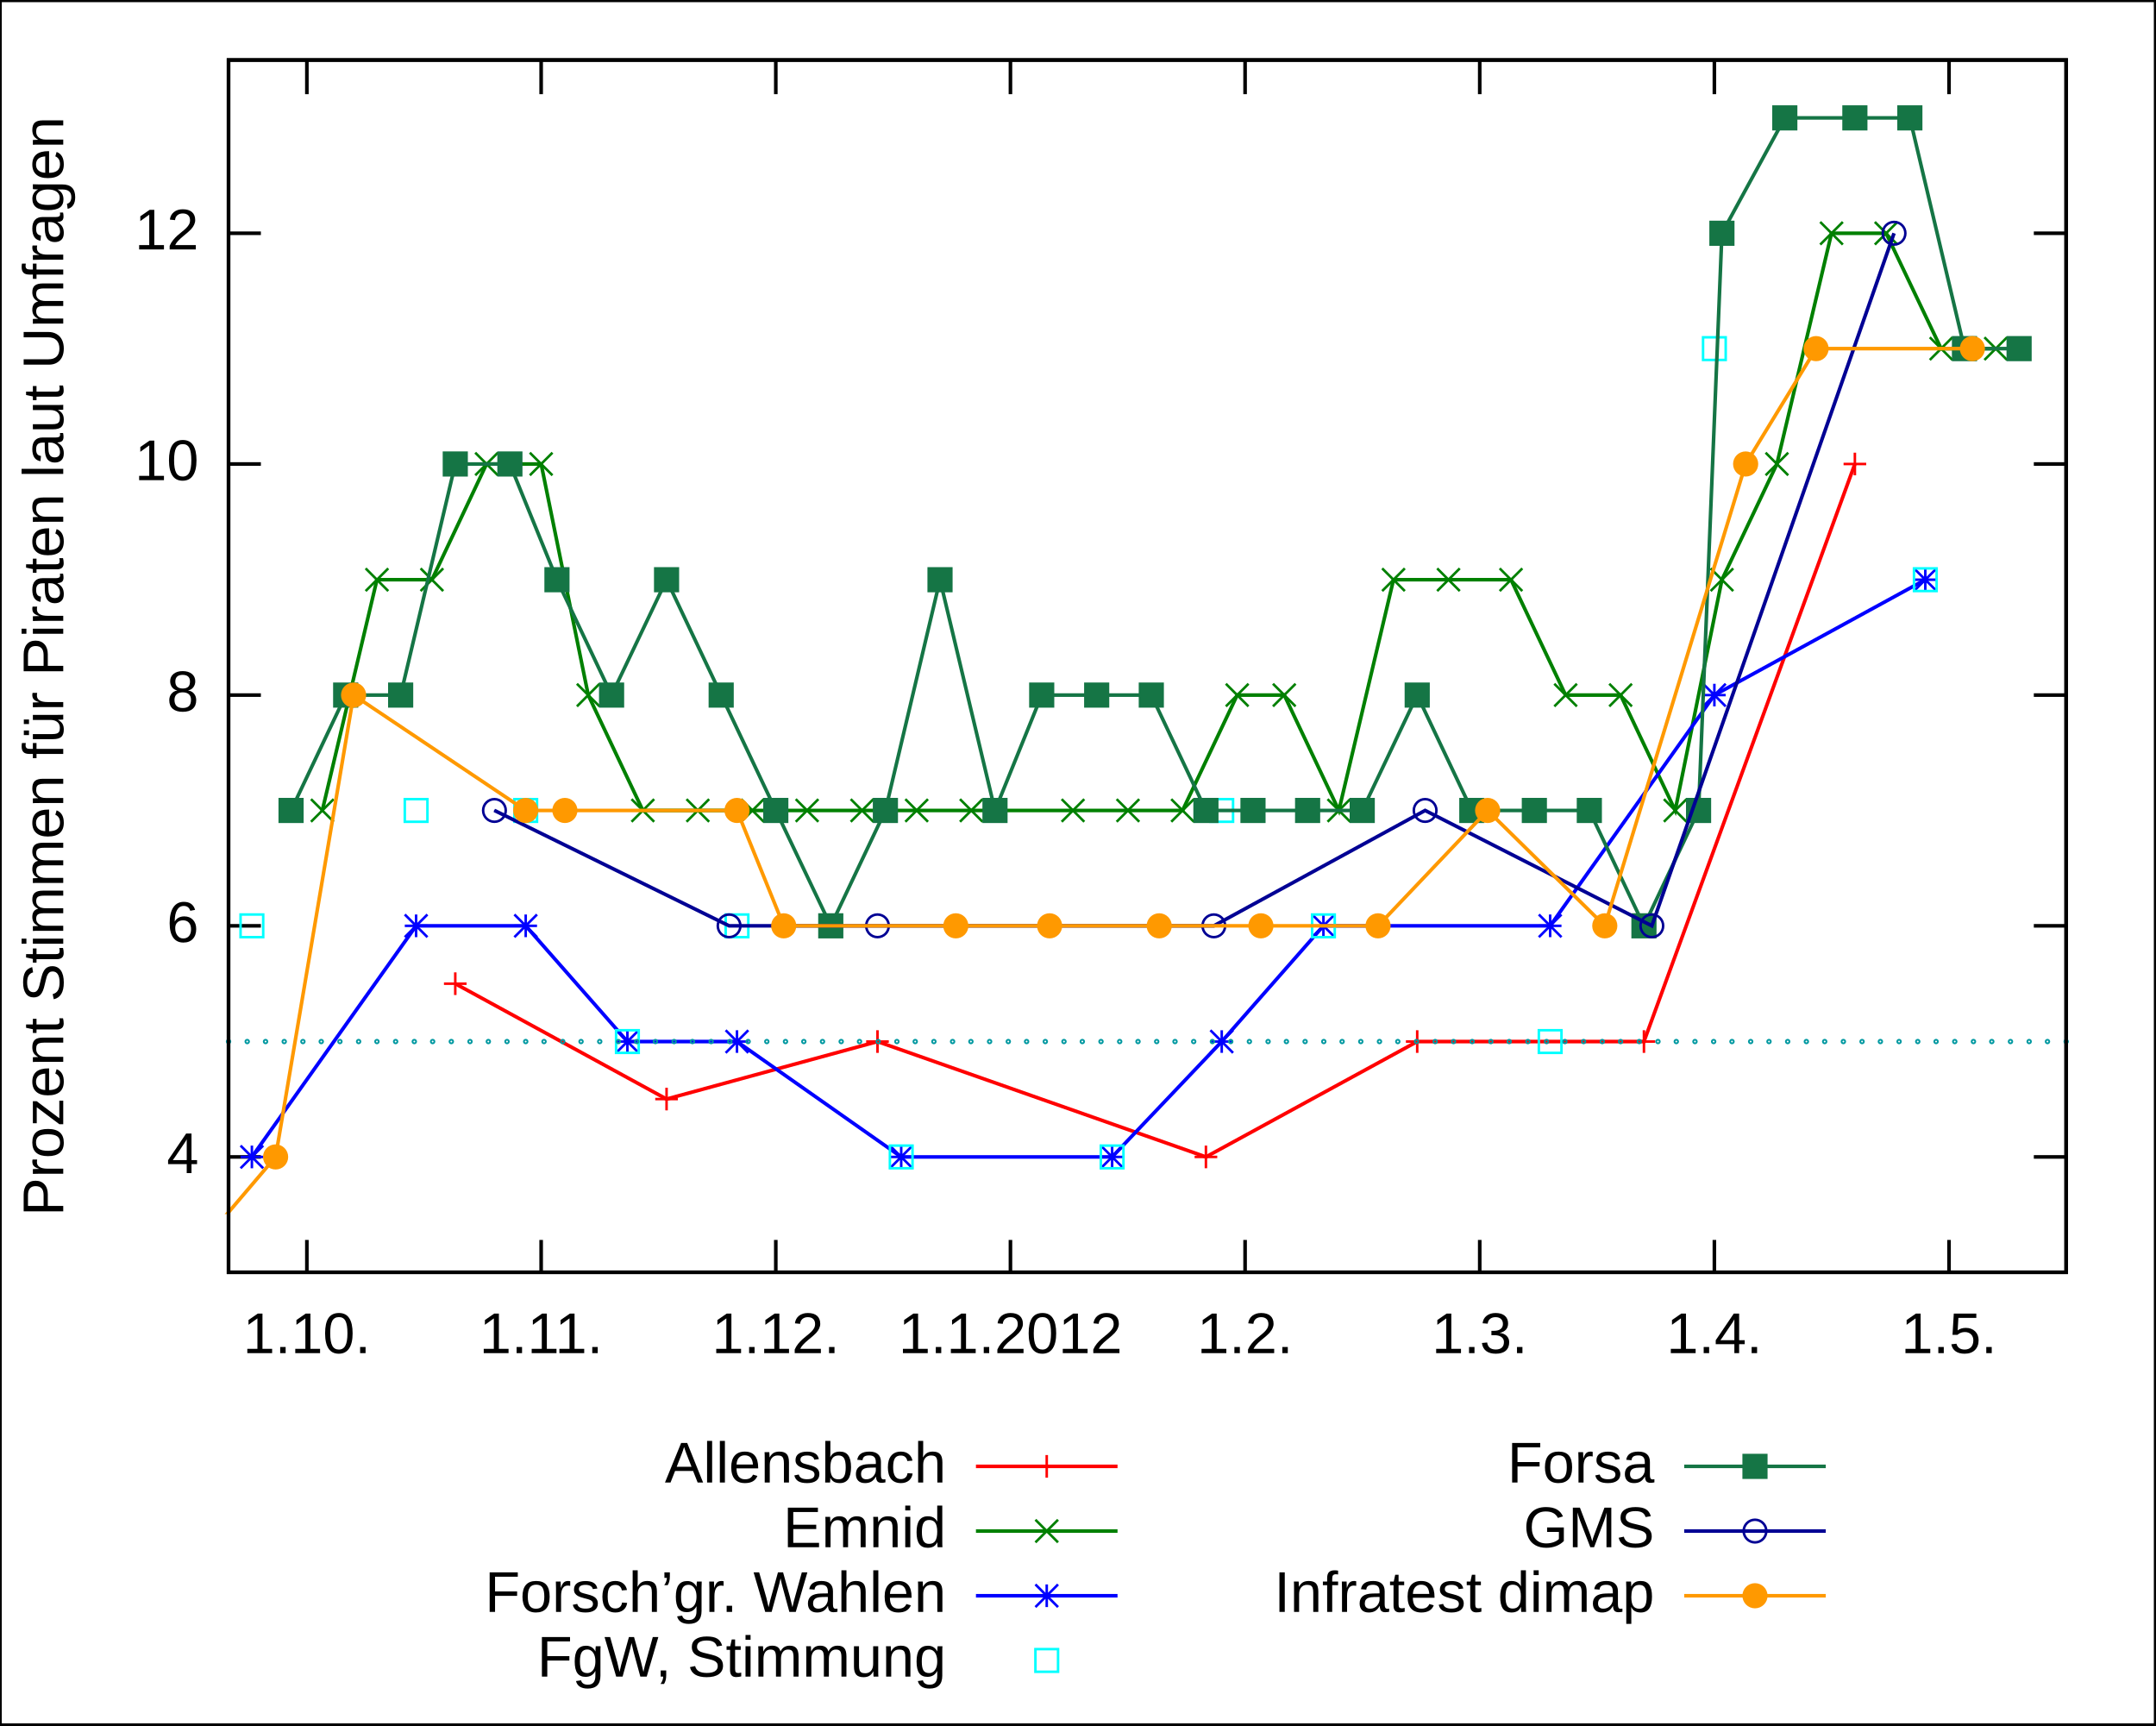
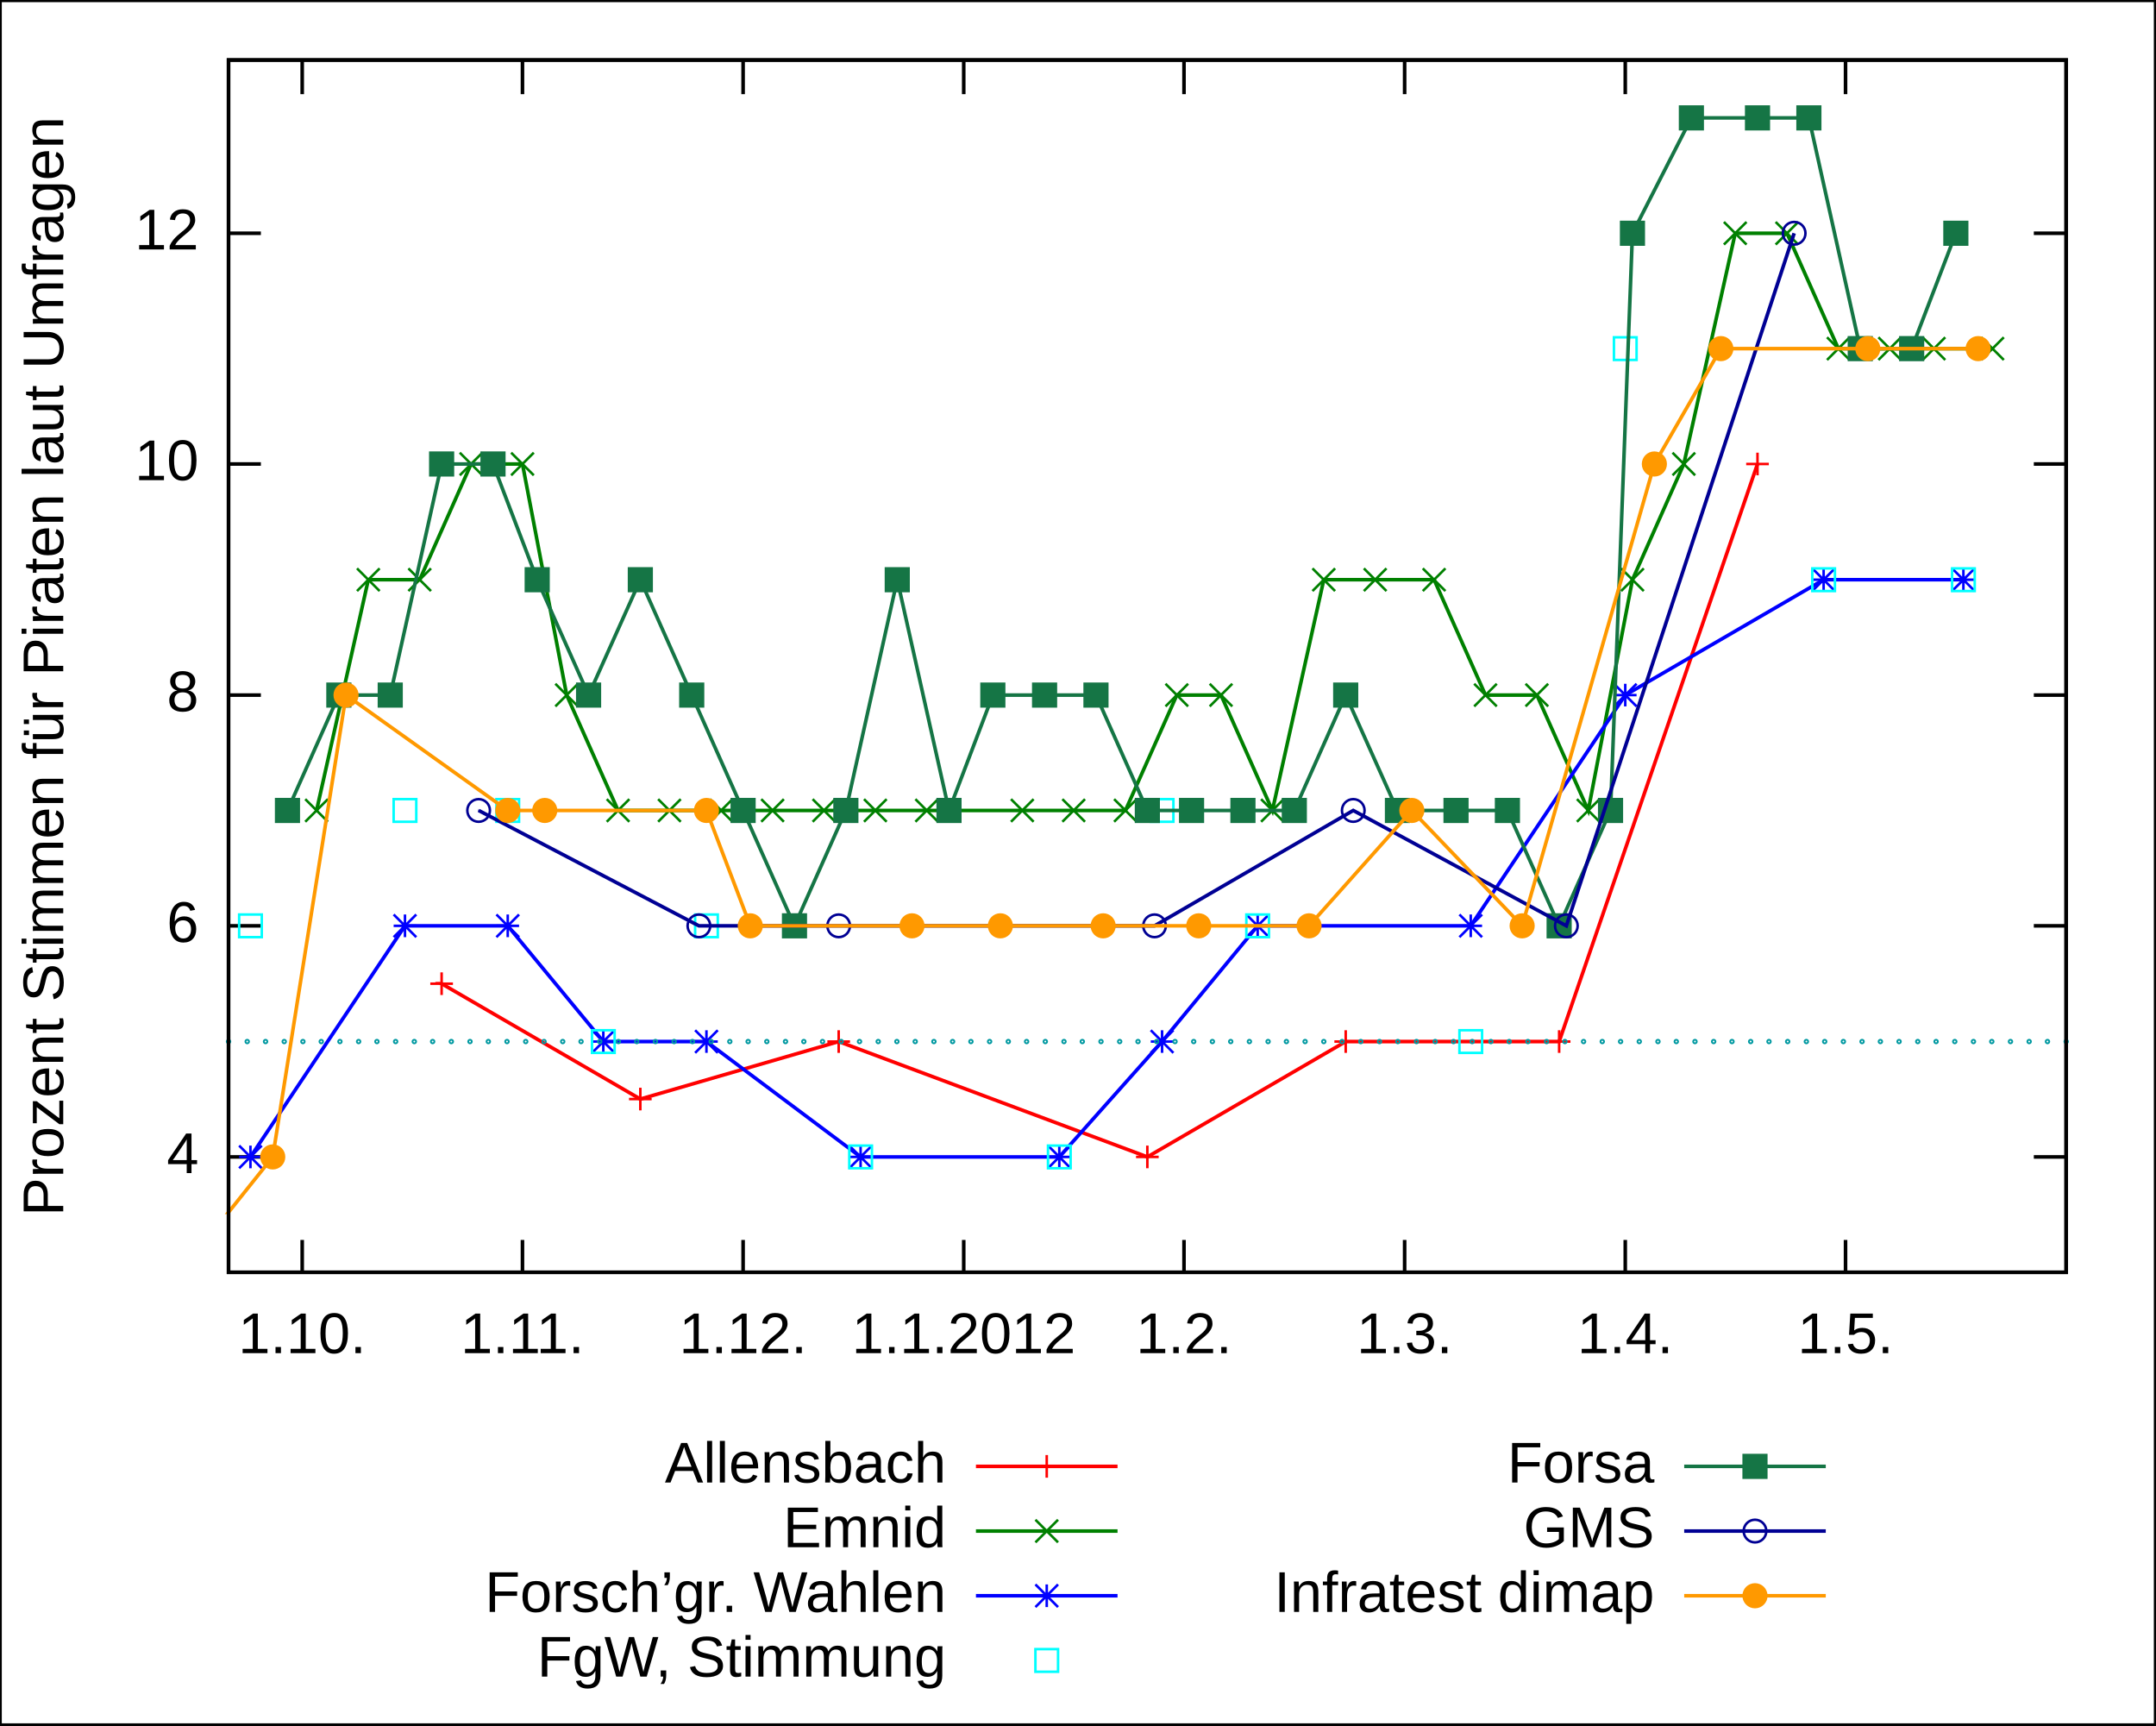
<svg xmlns="http://www.w3.org/2000/svg" xmlns:xlink="http://www.w3.org/1999/xlink" width="600" height="480" viewBox="0 0 600 480">
  <g id="gnuplot_canvas">
    <rect x="0" y="0" width="600" height="480" fill="none" />
    <defs>
      <circle id="gpDot" r="0.5" stroke-width="0.5" />
      <path id="gpPt0" stroke-width="0.222" stroke="currentColor" d="M-1,0 h2 M0,-1 v2" />
      <path id="gpPt1" stroke-width="0.222" stroke="currentColor" d="M-1,-1 L1,1 M1,-1 L-1,1" />
      <path id="gpPt2" stroke-width="0.222" stroke="currentColor" d="M-1,0 L1,0 M0,-1 L0,1 M-1,-1 L1,1 M-1,1 L1,-1" />
      <rect id="gpPt3" stroke-width="0.222" stroke="currentColor" x="-1" y="-1" width="2" height="2" />
      <rect id="gpPt4" stroke-width="0.222" stroke="currentColor" fill="currentColor" x="-1" y="-1" width="2" height="2" />
      <circle id="gpPt5" stroke-width="0.222" stroke="currentColor" cx="0" cy="0" r="1" />
      <use xlink:href="#gpPt5" id="gpPt6" fill="currentColor" stroke="none" />
      <path id="gpPt7" stroke-width="0.222" stroke="currentColor" d="M0,-1.33 L-1.33,0.67 L1.33,0.67 z" />
      <use xlink:href="#gpPt7" id="gpPt8" fill="currentColor" stroke="none" />
      <use xlink:href="#gpPt7" id="gpPt9" stroke="currentColor" transform="rotate(180)" />
      <use xlink:href="#gpPt9" id="gpPt10" fill="currentColor" stroke="none" />
      <use xlink:href="#gpPt3" id="gpPt11" stroke="currentColor" transform="rotate(45)" />
      <use xlink:href="#gpPt11" id="gpPt12" fill="currentColor" stroke="none" />
    </defs>
    <g style="fill:none; color:white; stroke:currentColor; stroke-width:1.00; stroke-linecap:butt; stroke-linejoin:miter">
</g>
    <g style="fill:none; color:black; stroke:currentColor; stroke-width:1.00; stroke-linecap:butt; stroke-linejoin:miter">
      <g style="stroke:none; shape-rendering:crispEdges">
        <polygon fill="rgb(255, 255, 255)" points="0.0,480.0 599.9,480.0 599.9,0.1 0.0,0.1 " />
      </g>
      <path stroke="black" d="M0.0,480.0 L0.0,0.1 L599.9,0.1 L599.9,480.0 L0.0,480.0 M63.6,321.9 L72.6,321.9 M575.0,321.9    L566.0,321.9  h0.01" />
      <g transform="translate(55.3,326.4)" style="stroke:none; fill:black; font-family:Arial; font-size:12.00pt; text-anchor:end">
        <text> 4</text>
      </g>
      <path d="M63.6,257.6 L72.6,257.6 M575.0,257.6 L566.0,257.6  h0.01" />
      <g transform="translate(55.3,262.1)" style="stroke:none; fill:black; font-family:Arial; font-size:12.00pt; text-anchor:end">
        <text> 6</text>
      </g>
      <path d="M63.6,193.4 L72.6,193.4 M575.0,193.4 L566.0,193.4  h0.01" />
      <g transform="translate(55.3,197.9)" style="stroke:none; fill:black; font-family:Arial; font-size:12.00pt; text-anchor:end">
        <text> 8</text>
      </g>
      <path d="M63.6,129.1 L72.6,129.1 M575.0,129.1 L566.0,129.1  h0.01" />
      <g transform="translate(55.3,133.6)" style="stroke:none; fill:black; font-family:Arial; font-size:12.00pt; text-anchor:end">
        <text> 10</text>
      </g>
      <path d="M63.6,64.9 L72.6,64.9 M575.0,64.9 L566.0,64.9  h0.01" />
      <g transform="translate(55.3,69.4)" style="stroke:none; fill:black; font-family:Arial; font-size:12.00pt; text-anchor:end">
        <text> 12</text>
      </g>
-       <path d="M85.4,354.0 L85.4,345.0 M85.4,16.7 L85.4,25.7  h0.01" />
-       <g transform="translate(85.4,376.5)" style="stroke:none; fill:black; font-family:Arial; font-size:12.00pt; text-anchor:middle">
+       <path d="M84.1,354.0 L84.1,345.0 M84.1,16.7 L84.1,25.7  h0.01" />
+       <g transform="translate(84.1,376.5)" style="stroke:none; fill:black; font-family:Arial; font-size:12.00pt; text-anchor:middle">
        <text>1.10.</text>
      </g>
-       <path d="M150.6,354.0 L150.6,345.0 M150.6,16.7 L150.6,25.7  h0.01" />
-       <g transform="translate(150.6,376.5)" style="stroke:none; fill:black; font-family:Arial; font-size:12.00pt; text-anchor:middle">
+       <path d="M145.4,354.0 L145.4,345.0 M145.4,16.7 L145.4,25.7  h0.01" />
+       <g transform="translate(145.4,376.5)" style="stroke:none; fill:black; font-family:Arial; font-size:12.00pt; text-anchor:middle">
        <text>1.11.</text>
      </g>
-       <path d="M215.9,354.0 L215.9,345.0 M215.9,16.7 L215.9,25.7  h0.01" />
-       <g transform="translate(215.9,376.5)" style="stroke:none; fill:black; font-family:Arial; font-size:12.00pt; text-anchor:middle">
+       <path d="M206.8,354.0 L206.8,345.0 M206.8,16.7 L206.8,25.7  h0.01" />
+       <g transform="translate(206.8,376.5)" style="stroke:none; fill:black; font-family:Arial; font-size:12.00pt; text-anchor:middle">
        <text>1.12.</text>
      </g>
-       <path d="M281.2,354.0 L281.2,345.0 M281.2,16.7 L281.2,25.7  h0.01" />
-       <g transform="translate(281.2,376.5)" style="stroke:none; fill:black; font-family:Arial; font-size:12.00pt; text-anchor:middle">
+       <path d="M268.2,354.0 L268.2,345.0 M268.2,16.7 L268.2,25.7  h0.01" />
+       <g transform="translate(268.2,376.5)" style="stroke:none; fill:black; font-family:Arial; font-size:12.00pt; text-anchor:middle">
        <text>1.1.2012</text>
      </g>
-       <path d="M346.5,354.0 L346.5,345.0 M346.5,16.7 L346.5,25.7  h0.01" />
-       <g transform="translate(346.5,376.5)" style="stroke:none; fill:black; font-family:Arial; font-size:12.00pt; text-anchor:middle">
+       <path d="M329.5,354.0 L329.5,345.0 M329.5,16.7 L329.5,25.7  h0.01" />
+       <g transform="translate(329.5,376.5)" style="stroke:none; fill:black; font-family:Arial; font-size:12.00pt; text-anchor:middle">
        <text>1.2.</text>
      </g>
-       <path d="M411.8,354.0 L411.8,345.0 M411.8,16.7 L411.8,25.7  h0.01" />
-       <g transform="translate(411.8,376.5)" style="stroke:none; fill:black; font-family:Arial; font-size:12.00pt; text-anchor:middle">
+       <path d="M390.9,354.0 L390.9,345.0 M390.9,16.7 L390.9,25.7  h0.01" />
+       <g transform="translate(390.9,376.5)" style="stroke:none; fill:black; font-family:Arial; font-size:12.00pt; text-anchor:middle">
        <text>1.3.</text>
      </g>
-       <path d="M477.1,354.0 L477.1,345.0 M477.1,16.7 L477.1,25.7  h0.01" />
-       <g transform="translate(477.1,376.5)" style="stroke:none; fill:black; font-family:Arial; font-size:12.00pt; text-anchor:middle">
+       <path d="M452.3,354.0 L452.3,345.0 M452.3,16.7 L452.3,25.7  h0.01" />
+       <g transform="translate(452.3,376.5)" style="stroke:none; fill:black; font-family:Arial; font-size:12.00pt; text-anchor:middle">
        <text>1.4.</text>
      </g>
-       <path d="M542.4,354.0 L542.4,345.0 M542.4,16.7 L542.4,25.7  h0.01" />
-       <g transform="translate(542.4,376.5)" style="stroke:none; fill:black; font-family:Arial; font-size:12.00pt; text-anchor:middle">
+       <path d="M513.6,354.0 L513.6,345.0 M513.6,16.7 L513.6,25.7  h0.01" />
+       <g transform="translate(513.6,376.5)" style="stroke:none; fill:black; font-family:Arial; font-size:12.00pt; text-anchor:middle">
        <text>1.5.</text>
      </g>
      <path d="M63.6,16.7 L63.6,354.0 L575.0,354.0 L575.0,16.7 L63.6,16.7 Z  h0.01" />
      <g transform="translate(17.6,185.4) rotate(270)" style="stroke:none; fill:black; font-family:Arial; font-size:12.00pt; text-anchor:middle">
        <text>Prozent Stimmen für Piraten laut Umfragen</text>
      </g>
    </g>
    <g id="gnuplot_plot_1">
      <g style="fill:none; color:red; stroke:currentColor; stroke-width:1.00; stroke-linecap:butt; stroke-linejoin:miter">
        <g transform="translate(263.3,412.5)" style="stroke:none; fill:black; font-family:Arial; font-size:12.00pt; text-anchor:end">
          <text>Allensbach</text>
        </g>
-         <path d="M271.6,408.0 L311.0,408.0 M516.2,129.1 L457.5,289.8 L394.4,289.8 L335.6,321.9 L244.2,289.8 L185.5,305.8    L126.7,273.7  h0.01" />
-         <use xlink:href="#gpPt0" transform="translate(516.2,129.1) scale(3.15)" />
-         <use xlink:href="#gpPt0" transform="translate(457.5,289.8) scale(3.15)" />
-         <use xlink:href="#gpPt0" transform="translate(394.4,289.8) scale(3.15)" />
-         <use xlink:href="#gpPt0" transform="translate(335.6,321.9) scale(3.15)" />
-         <use xlink:href="#gpPt0" transform="translate(244.2,289.8) scale(3.15)" />
-         <use xlink:href="#gpPt0" transform="translate(185.5,305.8) scale(3.15)" />
-         <use xlink:href="#gpPt0" transform="translate(126.7,273.7) scale(3.15)" />
+         <path d="M271.6,408.0 L311.0,408.0 M489.1,129.1 L433.9,289.8 L374.5,289.8 L319.3,321.9 L233.4,289.8 L178.2,305.8    L122.9,273.7  h0.01" />
+         <use xlink:href="#gpPt0" transform="translate(489.1,129.1) scale(3.15)" />
+         <use xlink:href="#gpPt0" transform="translate(433.9,289.8) scale(3.15)" />
+         <use xlink:href="#gpPt0" transform="translate(374.5,289.8) scale(3.15)" />
+         <use xlink:href="#gpPt0" transform="translate(319.3,321.9) scale(3.15)" />
+         <use xlink:href="#gpPt0" transform="translate(233.4,289.8) scale(3.15)" />
+         <use xlink:href="#gpPt0" transform="translate(178.2,305.8) scale(3.15)" />
+         <use xlink:href="#gpPt0" transform="translate(122.9,273.7) scale(3.15)" />
        <use xlink:href="#gpPt0" transform="translate(291.3,408.0) scale(3.15)" />
      </g>
    </g>
    <g id="gnuplot_plot_2">
      <g style="fill:none; color:green; stroke:currentColor; stroke-width:1.00; stroke-linecap:butt; stroke-linejoin:miter">
        <g transform="translate(263.3,430.5)" style="stroke:none; fill:black; font-family:Arial; font-size:12.00pt; text-anchor:end">
          <text>Emnid</text>
        </g>
-         <path d="M271.6,426.0 L311.0,426.0 M555.4,97.0 L540.2,97.0 L524.9,64.9 L509.7,64.9 L494.5,129.1 L479.2,161.3    L466.2,225.5 L451.0,193.4 L435.7,193.4 L420.5,161.3 L403.1,161.3 L387.8,161.3 L372.6,225.5 L357.4,193.4    L344.3,193.4 L329.1,225.5 L313.9,225.5 L298.6,225.5 L270.3,225.5 L255.1,225.5 L239.9,225.5 L224.6,225.5    L209.4,225.5 L194.2,225.5 L178.9,225.5 L163.7,193.4 L150.6,129.1 L135.4,129.1 L120.2,161.3 L104.9,161.3    L89.7,225.5  h0.01" />
-         <use xlink:href="#gpPt1" transform="translate(555.4,97.0) scale(3.15)" />
-         <use xlink:href="#gpPt1" transform="translate(540.2,97.0) scale(3.15)" />
-         <use xlink:href="#gpPt1" transform="translate(524.9,64.9) scale(3.15)" />
-         <use xlink:href="#gpPt1" transform="translate(509.7,64.9) scale(3.15)" />
-         <use xlink:href="#gpPt1" transform="translate(494.5,129.1) scale(3.15)" />
-         <use xlink:href="#gpPt1" transform="translate(479.2,161.3) scale(3.15)" />
-         <use xlink:href="#gpPt1" transform="translate(466.2,225.5) scale(3.15)" />
-         <use xlink:href="#gpPt1" transform="translate(451.0,193.4) scale(3.15)" />
-         <use xlink:href="#gpPt1" transform="translate(435.7,193.4) scale(3.15)" />
-         <use xlink:href="#gpPt1" transform="translate(420.5,161.3) scale(3.15)" />
-         <use xlink:href="#gpPt1" transform="translate(403.1,161.3) scale(3.15)" />
-         <use xlink:href="#gpPt1" transform="translate(387.8,161.3) scale(3.15)" />
-         <use xlink:href="#gpPt1" transform="translate(372.6,225.5) scale(3.15)" />
-         <use xlink:href="#gpPt1" transform="translate(357.4,193.4) scale(3.15)" />
-         <use xlink:href="#gpPt1" transform="translate(344.3,193.4) scale(3.15)" />
-         <use xlink:href="#gpPt1" transform="translate(329.1,225.5) scale(3.15)" />
-         <use xlink:href="#gpPt1" transform="translate(313.9,225.5) scale(3.15)" />
-         <use xlink:href="#gpPt1" transform="translate(298.6,225.5) scale(3.15)" />
-         <use xlink:href="#gpPt1" transform="translate(270.3,225.5) scale(3.15)" />
-         <use xlink:href="#gpPt1" transform="translate(255.1,225.5) scale(3.15)" />
-         <use xlink:href="#gpPt1" transform="translate(239.9,225.5) scale(3.15)" />
-         <use xlink:href="#gpPt1" transform="translate(224.6,225.5) scale(3.15)" />
-         <use xlink:href="#gpPt1" transform="translate(209.4,225.5) scale(3.15)" />
-         <use xlink:href="#gpPt1" transform="translate(194.2,225.5) scale(3.15)" />
-         <use xlink:href="#gpPt1" transform="translate(178.9,225.5) scale(3.15)" />
-         <use xlink:href="#gpPt1" transform="translate(163.7,193.4) scale(3.15)" />
-         <use xlink:href="#gpPt1" transform="translate(150.6,129.1) scale(3.15)" />
-         <use xlink:href="#gpPt1" transform="translate(135.4,129.1) scale(3.15)" />
-         <use xlink:href="#gpPt1" transform="translate(120.2,161.3) scale(3.15)" />
-         <use xlink:href="#gpPt1" transform="translate(104.9,161.3) scale(3.15)" />
-         <use xlink:href="#gpPt1" transform="translate(89.7,225.5) scale(3.15)" />
+         <path d="M271.6,426.0 L311.0,426.0 M554.5,97.0 L538.2,97.0 L525.9,97.0 L511.6,97.0 L497.3,64.9 L482.9,64.9    L468.6,129.1 L454.3,161.3 L442.0,225.5 L427.7,193.4 L413.4,193.4 L399.1,161.3 L382.7,161.3 L368.4,161.3    L354.1,225.5 L339.8,193.4 L327.5,193.4 L313.2,225.5 L298.8,225.5 L284.5,225.5 L257.9,225.5 L243.6,225.5    L229.3,225.5 L215.0,225.5 L200.7,225.5 L186.3,225.5 L172.0,225.5 L157.7,193.4 L145.4,129.1 L131.1,129.1    L116.8,161.3 L102.5,161.3 L88.1,225.5  h0.01" />
+         <use xlink:href="#gpPt1" transform="translate(554.5,97.0) scale(3.15)" />
+         <use xlink:href="#gpPt1" transform="translate(538.2,97.0) scale(3.15)" />
+         <use xlink:href="#gpPt1" transform="translate(525.9,97.0) scale(3.15)" />
+         <use xlink:href="#gpPt1" transform="translate(511.6,97.0) scale(3.15)" />
+         <use xlink:href="#gpPt1" transform="translate(497.3,64.9) scale(3.15)" />
+         <use xlink:href="#gpPt1" transform="translate(482.9,64.9) scale(3.15)" />
+         <use xlink:href="#gpPt1" transform="translate(468.6,129.1) scale(3.15)" />
+         <use xlink:href="#gpPt1" transform="translate(454.3,161.3) scale(3.15)" />
+         <use xlink:href="#gpPt1" transform="translate(442.0,225.5) scale(3.15)" />
+         <use xlink:href="#gpPt1" transform="translate(427.7,193.4) scale(3.15)" />
+         <use xlink:href="#gpPt1" transform="translate(413.4,193.4) scale(3.15)" />
+         <use xlink:href="#gpPt1" transform="translate(399.1,161.3) scale(3.15)" />
+         <use xlink:href="#gpPt1" transform="translate(382.7,161.3) scale(3.15)" />
+         <use xlink:href="#gpPt1" transform="translate(368.4,161.3) scale(3.15)" />
+         <use xlink:href="#gpPt1" transform="translate(354.1,225.5) scale(3.15)" />
+         <use xlink:href="#gpPt1" transform="translate(339.8,193.4) scale(3.15)" />
+         <use xlink:href="#gpPt1" transform="translate(327.5,193.4) scale(3.15)" />
+         <use xlink:href="#gpPt1" transform="translate(313.2,225.5) scale(3.15)" />
+         <use xlink:href="#gpPt1" transform="translate(298.8,225.5) scale(3.15)" />
+         <use xlink:href="#gpPt1" transform="translate(284.5,225.5) scale(3.15)" />
+         <use xlink:href="#gpPt1" transform="translate(257.9,225.5) scale(3.15)" />
+         <use xlink:href="#gpPt1" transform="translate(243.6,225.5) scale(3.15)" />
+         <use xlink:href="#gpPt1" transform="translate(229.3,225.5) scale(3.15)" />
+         <use xlink:href="#gpPt1" transform="translate(215.0,225.5) scale(3.15)" />
+         <use xlink:href="#gpPt1" transform="translate(200.7,225.5) scale(3.15)" />
+         <use xlink:href="#gpPt1" transform="translate(186.3,225.5) scale(3.15)" />
+         <use xlink:href="#gpPt1" transform="translate(172.0,225.5) scale(3.15)" />
+         <use xlink:href="#gpPt1" transform="translate(157.7,193.4) scale(3.15)" />
+         <use xlink:href="#gpPt1" transform="translate(145.4,129.1) scale(3.15)" />
+         <use xlink:href="#gpPt1" transform="translate(131.1,129.1) scale(3.15)" />
+         <use xlink:href="#gpPt1" transform="translate(116.8,161.3) scale(3.15)" />
+         <use xlink:href="#gpPt1" transform="translate(102.5,161.3) scale(3.15)" />
+         <use xlink:href="#gpPt1" transform="translate(88.1,225.5) scale(3.15)" />
        <use xlink:href="#gpPt1" transform="translate(291.3,426.0) scale(3.15)" />
      </g>
    </g>
    <g id="gnuplot_plot_3">
      <g style="fill:none; color:blue; stroke:currentColor; stroke-width:1.00; stroke-linecap:butt; stroke-linejoin:miter">
        <g transform="translate(263.3,448.5)" style="stroke:none; fill:black; font-family:Arial; font-size:12.00pt; text-anchor:end">
          <text>Forsch’gr. Wahlen</text>
        </g>
-         <path d="M271.6,444.0 L311.0,444.0 M535.8,161.3 L477.1,193.4 L431.4,257.6 L368.3,257.6 L340.0,289.8 L309.5,321.9    L250.8,321.9 L205.1,289.8 L174.6,289.8 L146.3,257.6 L115.8,257.6 L70.1,321.9  h0.01" />
-         <use xlink:href="#gpPt2" transform="translate(535.8,161.3) scale(3.15)" />
-         <use xlink:href="#gpPt2" transform="translate(477.1,193.4) scale(3.15)" />
-         <use xlink:href="#gpPt2" transform="translate(431.4,257.6) scale(3.15)" />
-         <use xlink:href="#gpPt2" transform="translate(368.3,257.6) scale(3.15)" />
-         <use xlink:href="#gpPt2" transform="translate(340.0,289.8) scale(3.15)" />
-         <use xlink:href="#gpPt2" transform="translate(309.5,321.9) scale(3.15)" />
-         <use xlink:href="#gpPt2" transform="translate(250.8,321.9) scale(3.15)" />
-         <use xlink:href="#gpPt2" transform="translate(205.1,289.8) scale(3.15)" />
-         <use xlink:href="#gpPt2" transform="translate(174.6,289.8) scale(3.15)" />
-         <use xlink:href="#gpPt2" transform="translate(146.3,257.6) scale(3.15)" />
-         <use xlink:href="#gpPt2" transform="translate(115.8,257.6) scale(3.15)" />
-         <use xlink:href="#gpPt2" transform="translate(70.1,321.9) scale(3.15)" />
+         <path d="M271.6,444.0 L311.0,444.0 M546.4,161.3 L507.5,161.3 L452.3,193.4 L409.3,257.6 L350.0,257.6 L323.4,289.8    L294.8,321.9 L239.5,321.9 L196.6,289.8 L167.9,289.8 L141.3,257.6 L112.7,257.6 L69.7,321.9  h0.01" />
+         <use xlink:href="#gpPt2" transform="translate(546.4,161.3) scale(3.15)" />
+         <use xlink:href="#gpPt2" transform="translate(507.5,161.3) scale(3.15)" />
+         <use xlink:href="#gpPt2" transform="translate(452.3,193.4) scale(3.15)" />
+         <use xlink:href="#gpPt2" transform="translate(409.3,257.6) scale(3.15)" />
+         <use xlink:href="#gpPt2" transform="translate(350.0,257.6) scale(3.15)" />
+         <use xlink:href="#gpPt2" transform="translate(323.4,289.8) scale(3.15)" />
+         <use xlink:href="#gpPt2" transform="translate(294.8,321.9) scale(3.15)" />
+         <use xlink:href="#gpPt2" transform="translate(239.5,321.9) scale(3.15)" />
+         <use xlink:href="#gpPt2" transform="translate(196.6,289.8) scale(3.15)" />
+         <use xlink:href="#gpPt2" transform="translate(167.9,289.8) scale(3.15)" />
+         <use xlink:href="#gpPt2" transform="translate(141.3,257.6) scale(3.15)" />
+         <use xlink:href="#gpPt2" transform="translate(112.7,257.6) scale(3.15)" />
+         <use xlink:href="#gpPt2" transform="translate(69.7,321.9) scale(3.15)" />
        <use xlink:href="#gpPt2" transform="translate(291.3,444.0) scale(3.15)" />
      </g>
    </g>
    <g id="gnuplot_plot_4">
      <g style="fill:none; color:cyan; stroke:currentColor; stroke-width:1.00; stroke-linecap:butt; stroke-linejoin:miter">
        <g transform="translate(263.3,466.5)" style="stroke:none; fill:black; font-family:Arial; font-size:12.00pt; text-anchor:end">
          <text>FgW, Stimmung</text>
        </g>
-         <use xlink:href="#gpPt3" transform="translate(535.8,161.3) scale(3.15)" />
-         <use xlink:href="#gpPt3" transform="translate(477.1,97.0) scale(3.15)" />
-         <use xlink:href="#gpPt3" transform="translate(431.4,289.8) scale(3.15)" />
-         <use xlink:href="#gpPt3" transform="translate(368.3,257.6) scale(3.15)" />
-         <use xlink:href="#gpPt3" transform="translate(340.0,225.5) scale(3.15)" />
-         <use xlink:href="#gpPt3" transform="translate(309.5,321.9) scale(3.15)" />
-         <use xlink:href="#gpPt3" transform="translate(250.8,321.9) scale(3.15)" />
-         <use xlink:href="#gpPt3" transform="translate(205.1,257.6) scale(3.15)" />
-         <use xlink:href="#gpPt3" transform="translate(174.6,289.8) scale(3.15)" />
-         <use xlink:href="#gpPt3" transform="translate(146.3,225.5) scale(3.15)" />
-         <use xlink:href="#gpPt3" transform="translate(115.8,225.5) scale(3.15)" />
-         <use xlink:href="#gpPt3" transform="translate(70.1,257.6) scale(3.15)" />
+         <use xlink:href="#gpPt3" transform="translate(546.4,161.3) scale(3.15)" />
+         <use xlink:href="#gpPt3" transform="translate(507.5,161.3) scale(3.15)" />
+         <use xlink:href="#gpPt3" transform="translate(452.3,97.0) scale(3.15)" />
+         <use xlink:href="#gpPt3" transform="translate(409.3,289.8) scale(3.15)" />
+         <use xlink:href="#gpPt3" transform="translate(350.0,257.6) scale(3.15)" />
+         <use xlink:href="#gpPt3" transform="translate(323.4,225.5) scale(3.15)" />
+         <use xlink:href="#gpPt3" transform="translate(294.8,321.9) scale(3.15)" />
+         <use xlink:href="#gpPt3" transform="translate(239.5,321.9) scale(3.15)" />
+         <use xlink:href="#gpPt3" transform="translate(196.6,257.6) scale(3.15)" />
+         <use xlink:href="#gpPt3" transform="translate(167.9,289.8) scale(3.15)" />
+         <use xlink:href="#gpPt3" transform="translate(141.3,225.5) scale(3.15)" />
+         <use xlink:href="#gpPt3" transform="translate(112.7,225.5) scale(3.15)" />
+         <use xlink:href="#gpPt3" transform="translate(69.7,257.6) scale(3.15)" />
        <use xlink:href="#gpPt3" transform="translate(291.3,462.0) scale(3.15)" />
      </g>
    </g>
    <g id="gnuplot_plot_5">
      <g style="fill:none; color:#157545; stroke:currentColor; stroke-width:1.00; stroke-linecap:butt; stroke-linejoin:miter">
        <g transform="translate(460.4,412.5)" style="stroke:none; fill:black; font-family:Arial; font-size:12.00pt; text-anchor:end">
          <text>Forsa</text>
        </g>
-         <path d="M468.7,408.0 L508.1,408.0 M561.9,97.0 L546.7,97.0 L531.5,32.8 L516.2,32.8 L496.7,32.8 L479.2,64.9    L472.7,225.5 L457.5,257.6 L442.3,225.5 L427.0,225.5 L409.6,225.5 L394.4,193.4 L379.1,225.5 L363.9,225.5    L348.7,225.5 L335.6,225.5 L320.4,193.4 L305.2,193.4 L289.9,193.4 L276.9,225.5 L261.6,161.3 L246.4,225.5    L231.2,257.6 L215.9,225.5 L200.7,193.4 L185.5,161.3 L170.2,193.4 L155.0,161.3 L141.9,129.1 L126.7,129.1    L111.5,193.4 L96.2,193.4 L81.0,225.5  h0.01" />
-         <use xlink:href="#gpPt4" transform="translate(561.9,97.0) scale(3.15)" />
-         <use xlink:href="#gpPt4" transform="translate(546.7,97.0) scale(3.15)" />
-         <use xlink:href="#gpPt4" transform="translate(531.5,32.8) scale(3.15)" />
-         <use xlink:href="#gpPt4" transform="translate(516.2,32.8) scale(3.15)" />
-         <use xlink:href="#gpPt4" transform="translate(496.7,32.8) scale(3.15)" />
-         <use xlink:href="#gpPt4" transform="translate(479.2,64.9) scale(3.15)" />
-         <use xlink:href="#gpPt4" transform="translate(472.7,225.5) scale(3.15)" />
-         <use xlink:href="#gpPt4" transform="translate(457.5,257.6) scale(3.15)" />
-         <use xlink:href="#gpPt4" transform="translate(442.3,225.5) scale(3.15)" />
-         <use xlink:href="#gpPt4" transform="translate(427.0,225.5) scale(3.15)" />
-         <use xlink:href="#gpPt4" transform="translate(409.6,225.5) scale(3.15)" />
-         <use xlink:href="#gpPt4" transform="translate(394.4,193.4) scale(3.15)" />
-         <use xlink:href="#gpPt4" transform="translate(379.1,225.5) scale(3.15)" />
-         <use xlink:href="#gpPt4" transform="translate(363.9,225.5) scale(3.15)" />
-         <use xlink:href="#gpPt4" transform="translate(348.7,225.5) scale(3.15)" />
-         <use xlink:href="#gpPt4" transform="translate(335.6,225.5) scale(3.15)" />
-         <use xlink:href="#gpPt4" transform="translate(320.4,193.4) scale(3.15)" />
-         <use xlink:href="#gpPt4" transform="translate(305.2,193.4) scale(3.15)" />
-         <use xlink:href="#gpPt4" transform="translate(289.9,193.4) scale(3.15)" />
-         <use xlink:href="#gpPt4" transform="translate(276.9,225.5) scale(3.15)" />
-         <use xlink:href="#gpPt4" transform="translate(261.6,161.3) scale(3.15)" />
-         <use xlink:href="#gpPt4" transform="translate(246.4,225.5) scale(3.15)" />
-         <use xlink:href="#gpPt4" transform="translate(231.2,257.6) scale(3.15)" />
-         <use xlink:href="#gpPt4" transform="translate(215.9,225.5) scale(3.15)" />
-         <use xlink:href="#gpPt4" transform="translate(200.7,193.4) scale(3.15)" />
-         <use xlink:href="#gpPt4" transform="translate(185.5,161.3) scale(3.15)" />
-         <use xlink:href="#gpPt4" transform="translate(170.2,193.4) scale(3.15)" />
-         <use xlink:href="#gpPt4" transform="translate(155.0,161.3) scale(3.15)" />
-         <use xlink:href="#gpPt4" transform="translate(141.9,129.1) scale(3.15)" />
-         <use xlink:href="#gpPt4" transform="translate(126.7,129.1) scale(3.15)" />
-         <use xlink:href="#gpPt4" transform="translate(111.5,193.4) scale(3.15)" />
-         <use xlink:href="#gpPt4" transform="translate(96.2,193.4) scale(3.15)" />
-         <use xlink:href="#gpPt4" transform="translate(81.0,225.5) scale(3.15)" />
+         <path d="M468.7,408.0 L508.1,408.0 M544.3,64.9 L532.0,97.0 L517.7,97.0 L503.4,32.8 L489.1,32.8 L470.7,32.8    L454.3,64.9 L448.2,225.5 L433.9,257.6 L419.5,225.5 L405.2,225.5 L388.9,225.5 L374.5,193.4 L360.2,225.5    L345.9,225.5 L331.6,225.5 L319.3,225.5 L305.0,193.4 L290.7,193.4 L276.3,193.4 L264.1,225.5 L249.7,161.3    L235.4,225.5 L221.1,257.6 L206.8,225.5 L192.5,193.4 L178.2,161.3 L163.8,193.4 L149.5,161.3 L137.2,129.1    L122.9,129.1 L108.6,193.4 L94.3,193.4 L80.0,225.5  h0.01" />
+         <use xlink:href="#gpPt4" transform="translate(544.3,64.9) scale(3.15)" />
+         <use xlink:href="#gpPt4" transform="translate(532.0,97.0) scale(3.15)" />
+         <use xlink:href="#gpPt4" transform="translate(517.7,97.0) scale(3.15)" />
+         <use xlink:href="#gpPt4" transform="translate(503.4,32.8) scale(3.15)" />
+         <use xlink:href="#gpPt4" transform="translate(489.1,32.8) scale(3.15)" />
+         <use xlink:href="#gpPt4" transform="translate(470.7,32.8) scale(3.15)" />
+         <use xlink:href="#gpPt4" transform="translate(454.3,64.9) scale(3.15)" />
+         <use xlink:href="#gpPt4" transform="translate(448.2,225.5) scale(3.15)" />
+         <use xlink:href="#gpPt4" transform="translate(433.9,257.6) scale(3.15)" />
+         <use xlink:href="#gpPt4" transform="translate(419.5,225.5) scale(3.15)" />
+         <use xlink:href="#gpPt4" transform="translate(405.2,225.5) scale(3.15)" />
+         <use xlink:href="#gpPt4" transform="translate(388.9,225.5) scale(3.15)" />
+         <use xlink:href="#gpPt4" transform="translate(374.5,193.4) scale(3.15)" />
+         <use xlink:href="#gpPt4" transform="translate(360.2,225.5) scale(3.15)" />
+         <use xlink:href="#gpPt4" transform="translate(345.9,225.5) scale(3.15)" />
+         <use xlink:href="#gpPt4" transform="translate(331.6,225.5) scale(3.15)" />
+         <use xlink:href="#gpPt4" transform="translate(319.3,225.5) scale(3.15)" />
+         <use xlink:href="#gpPt4" transform="translate(305.0,193.4) scale(3.15)" />
+         <use xlink:href="#gpPt4" transform="translate(290.7,193.4) scale(3.15)" />
+         <use xlink:href="#gpPt4" transform="translate(276.3,193.4) scale(3.15)" />
+         <use xlink:href="#gpPt4" transform="translate(264.1,225.5) scale(3.15)" />
+         <use xlink:href="#gpPt4" transform="translate(249.7,161.3) scale(3.15)" />
+         <use xlink:href="#gpPt4" transform="translate(235.4,225.5) scale(3.15)" />
+         <use xlink:href="#gpPt4" transform="translate(221.1,257.6) scale(3.15)" />
+         <use xlink:href="#gpPt4" transform="translate(206.8,225.5) scale(3.15)" />
+         <use xlink:href="#gpPt4" transform="translate(192.5,193.4) scale(3.15)" />
+         <use xlink:href="#gpPt4" transform="translate(178.2,161.3) scale(3.15)" />
+         <use xlink:href="#gpPt4" transform="translate(163.8,193.4) scale(3.15)" />
+         <use xlink:href="#gpPt4" transform="translate(149.5,161.3) scale(3.15)" />
+         <use xlink:href="#gpPt4" transform="translate(137.2,129.1) scale(3.15)" />
+         <use xlink:href="#gpPt4" transform="translate(122.9,129.1) scale(3.15)" />
+         <use xlink:href="#gpPt4" transform="translate(108.6,193.4) scale(3.15)" />
+         <use xlink:href="#gpPt4" transform="translate(94.3,193.4) scale(3.15)" />
+         <use xlink:href="#gpPt4" transform="translate(80.0,225.5) scale(3.15)" />
        <use xlink:href="#gpPt4" transform="translate(488.4,408.0) scale(3.15)" />
      </g>
    </g>
    <g id="gnuplot_plot_6">
      <g style="fill:none; color:#000094; stroke:currentColor; stroke-width:1.00; stroke-linecap:butt; stroke-linejoin:miter">
        <g transform="translate(460.4,430.5)" style="stroke:none; fill:black; font-family:Arial; font-size:12.00pt; text-anchor:end">
          <text>GMS</text>
        </g>
-         <path d="M468.7,426.0 L508.1,426.0 M527.1,64.9 L459.7,257.6 L396.6,225.5 L337.8,257.6 L244.2,257.6 L202.9,257.6    L137.6,225.5  h0.01" />
-         <use xlink:href="#gpPt5" transform="translate(527.1,64.9) scale(3.15)" />
-         <use xlink:href="#gpPt5" transform="translate(459.7,257.6) scale(3.15)" />
-         <use xlink:href="#gpPt5" transform="translate(396.6,225.5) scale(3.15)" />
-         <use xlink:href="#gpPt5" transform="translate(337.8,257.6) scale(3.15)" />
-         <use xlink:href="#gpPt5" transform="translate(244.2,257.6) scale(3.15)" />
-         <use xlink:href="#gpPt5" transform="translate(202.9,257.6) scale(3.15)" />
-         <use xlink:href="#gpPt5" transform="translate(137.6,225.5) scale(3.15)" />
+         <path d="M468.7,426.0 L508.1,426.0 M499.3,64.9 L435.9,257.6 L376.6,225.5 L321.3,257.6 L233.4,257.6 L194.5,257.6    L133.2,225.5  h0.01" />
+         <use xlink:href="#gpPt5" transform="translate(499.3,64.9) scale(3.15)" />
+         <use xlink:href="#gpPt5" transform="translate(435.9,257.6) scale(3.15)" />
+         <use xlink:href="#gpPt5" transform="translate(376.6,225.5) scale(3.15)" />
+         <use xlink:href="#gpPt5" transform="translate(321.3,257.6) scale(3.15)" />
+         <use xlink:href="#gpPt5" transform="translate(233.4,257.6) scale(3.15)" />
+         <use xlink:href="#gpPt5" transform="translate(194.5,257.6) scale(3.15)" />
+         <use xlink:href="#gpPt5" transform="translate(133.2,225.5) scale(3.15)" />
        <use xlink:href="#gpPt5" transform="translate(488.4,426.0) scale(3.15)" />
      </g>
    </g>
    <g id="gnuplot_plot_7">
      <g style="fill:none; color:#FF9900; stroke:currentColor; stroke-width:1.00; stroke-linecap:butt; stroke-linejoin:miter">
        <g transform="translate(460.4,448.5)" style="stroke:none; fill:black; font-family:Arial; font-size:12.00pt; text-anchor:end">
          <text>Infratest dimap</text>
        </g>
-         <path d="M468.7,444.0 L508.1,444.0 M548.9,97.0 L505.4,97.0 L485.8,129.1 L446.6,257.6 L414.0,225.5 L383.5,257.6    L350.9,257.6 L322.6,257.6 L292.1,257.6 L266.0,257.6 L218.1,257.6 L205.1,225.5 L157.2,225.5 L146.3,225.5    L98.4,193.4 L76.7,321.9 L63.6,337.3  h0.01" />
-         <use xlink:href="#gpPt6" transform="translate(548.9,97.0) scale(3.15)" />
-         <use xlink:href="#gpPt6" transform="translate(505.4,97.0) scale(3.15)" />
-         <use xlink:href="#gpPt6" transform="translate(485.8,129.1) scale(3.15)" />
-         <use xlink:href="#gpPt6" transform="translate(446.6,257.6) scale(3.15)" />
-         <use xlink:href="#gpPt6" transform="translate(414.0,225.5) scale(3.15)" />
-         <use xlink:href="#gpPt6" transform="translate(383.5,257.6) scale(3.15)" />
-         <use xlink:href="#gpPt6" transform="translate(350.9,257.6) scale(3.15)" />
-         <use xlink:href="#gpPt6" transform="translate(322.6,257.6) scale(3.15)" />
-         <use xlink:href="#gpPt6" transform="translate(292.1,257.6) scale(3.15)" />
-         <use xlink:href="#gpPt6" transform="translate(266.0,257.6) scale(3.15)" />
-         <use xlink:href="#gpPt6" transform="translate(218.1,257.6) scale(3.15)" />
-         <use xlink:href="#gpPt6" transform="translate(205.1,225.5) scale(3.15)" />
-         <use xlink:href="#gpPt6" transform="translate(157.2,225.5) scale(3.15)" />
-         <use xlink:href="#gpPt6" transform="translate(146.3,225.5) scale(3.15)" />
-         <use xlink:href="#gpPt6" transform="translate(98.4,193.4) scale(3.15)" />
-         <use xlink:href="#gpPt6" transform="translate(76.7,321.9) scale(3.15)" />
+         <path d="M468.7,444.0 L508.1,444.0 M550.5,97.0 L519.8,97.0 L478.9,97.0 L460.4,129.1 L423.6,257.6 L392.9,225.5    L364.3,257.6 L333.6,257.6 L307.0,257.6 L278.4,257.6 L253.8,257.6 L208.8,257.6 L196.6,225.5 L151.6,225.5    L141.3,225.5 L96.3,193.4 L75.9,321.9 L63.6,337.3  h0.01" />
+         <use xlink:href="#gpPt6" transform="translate(550.5,97.0) scale(3.15)" />
+         <use xlink:href="#gpPt6" transform="translate(519.8,97.0) scale(3.15)" />
+         <use xlink:href="#gpPt6" transform="translate(478.9,97.0) scale(3.15)" />
+         <use xlink:href="#gpPt6" transform="translate(460.4,129.1) scale(3.15)" />
+         <use xlink:href="#gpPt6" transform="translate(423.6,257.6) scale(3.15)" />
+         <use xlink:href="#gpPt6" transform="translate(392.9,225.5) scale(3.15)" />
+         <use xlink:href="#gpPt6" transform="translate(364.3,257.6) scale(3.15)" />
+         <use xlink:href="#gpPt6" transform="translate(333.6,257.6) scale(3.15)" />
+         <use xlink:href="#gpPt6" transform="translate(307.0,257.6) scale(3.15)" />
+         <use xlink:href="#gpPt6" transform="translate(278.4,257.6) scale(3.15)" />
+         <use xlink:href="#gpPt6" transform="translate(253.8,257.6) scale(3.15)" />
+         <use xlink:href="#gpPt6" transform="translate(208.8,257.6) scale(3.15)" />
+         <use xlink:href="#gpPt6" transform="translate(196.6,225.5) scale(3.15)" />
+         <use xlink:href="#gpPt6" transform="translate(151.6,225.5) scale(3.15)" />
+         <use xlink:href="#gpPt6" transform="translate(141.3,225.5) scale(3.15)" />
+         <use xlink:href="#gpPt6" transform="translate(96.3,193.4) scale(3.15)" />
+         <use xlink:href="#gpPt6" transform="translate(75.9,321.9) scale(3.15)" />
        <use xlink:href="#gpPt6" transform="translate(488.4,444.0) scale(3.15)" />
      </g>
    </g>
    <g id="gnuplot_plot_8">
      <g style="fill:none; color:#0099A1; stroke:currentColor; stroke-width:1.00; stroke-linecap:butt; stroke-linejoin:miter">
        <use xlink:href="#gpDot" x="63.6" y="289.8" />
        <use xlink:href="#gpDot" x="68.8" y="289.8" />
        <use xlink:href="#gpDot" x="73.9" y="289.8" />
        <use xlink:href="#gpDot" x="79.1" y="289.8" />
        <use xlink:href="#gpDot" x="84.3" y="289.8" />
        <use xlink:href="#gpDot" x="89.4" y="289.8" />
        <use xlink:href="#gpDot" x="94.6" y="289.8" />
        <use xlink:href="#gpDot" x="99.8" y="289.8" />
        <use xlink:href="#gpDot" x="104.9" y="289.8" />
        <use xlink:href="#gpDot" x="110.1" y="289.8" />
        <use xlink:href="#gpDot" x="115.3" y="289.8" />
        <use xlink:href="#gpDot" x="120.4" y="289.8" />
        <use xlink:href="#gpDot" x="125.6" y="289.8" />
        <use xlink:href="#gpDot" x="130.8" y="289.8" />
        <use xlink:href="#gpDot" x="135.9" y="289.8" />
        <use xlink:href="#gpDot" x="141.1" y="289.8" />
        <use xlink:href="#gpDot" x="146.3" y="289.8" />
        <use xlink:href="#gpDot" x="151.4" y="289.8" />
        <use xlink:href="#gpDot" x="156.6" y="289.8" />
        <use xlink:href="#gpDot" x="161.7" y="289.8" />
        <use xlink:href="#gpDot" x="166.9" y="289.8" />
        <use xlink:href="#gpDot" x="172.1" y="289.8" />
        <use xlink:href="#gpDot" x="177.2" y="289.8" />
        <use xlink:href="#gpDot" x="182.4" y="289.8" />
        <use xlink:href="#gpDot" x="187.6" y="289.8" />
        <use xlink:href="#gpDot" x="192.7" y="289.8" />
        <use xlink:href="#gpDot" x="197.9" y="289.8" />
        <use xlink:href="#gpDot" x="203.1" y="289.8" />
        <use xlink:href="#gpDot" x="208.2" y="289.8" />
        <use xlink:href="#gpDot" x="213.4" y="289.8" />
        <use xlink:href="#gpDot" x="218.6" y="289.8" />
        <use xlink:href="#gpDot" x="223.7" y="289.8" />
        <use xlink:href="#gpDot" x="228.9" y="289.8" />
        <use xlink:href="#gpDot" x="234.1" y="289.8" />
        <use xlink:href="#gpDot" x="239.2" y="289.8" />
        <use xlink:href="#gpDot" x="244.4" y="289.8" />
        <use xlink:href="#gpDot" x="249.6" y="289.8" />
        <use xlink:href="#gpDot" x="254.7" y="289.8" />
        <use xlink:href="#gpDot" x="259.9" y="289.8" />
        <use xlink:href="#gpDot" x="265.1" y="289.8" />
        <use xlink:href="#gpDot" x="270.2" y="289.8" />
        <use xlink:href="#gpDot" x="275.4" y="289.8" />
        <use xlink:href="#gpDot" x="280.6" y="289.8" />
        <use xlink:href="#gpDot" x="285.7" y="289.8" />
        <use xlink:href="#gpDot" x="290.9" y="289.8" />
        <use xlink:href="#gpDot" x="296.1" y="289.8" />
        <use xlink:href="#gpDot" x="301.2" y="289.8" />
        <use xlink:href="#gpDot" x="306.4" y="289.8" />
        <use xlink:href="#gpDot" x="311.6" y="289.8" />
        <use xlink:href="#gpDot" x="316.7" y="289.8" />
        <use xlink:href="#gpDot" x="321.9" y="289.8" />
        <use xlink:href="#gpDot" x="327.0" y="289.8" />
        <use xlink:href="#gpDot" x="332.2" y="289.8" />
        <use xlink:href="#gpDot" x="337.4" y="289.8" />
        <use xlink:href="#gpDot" x="342.5" y="289.8" />
        <use xlink:href="#gpDot" x="347.7" y="289.8" />
        <use xlink:href="#gpDot" x="352.9" y="289.8" />
        <use xlink:href="#gpDot" x="358.0" y="289.8" />
        <use xlink:href="#gpDot" x="363.2" y="289.8" />
        <use xlink:href="#gpDot" x="368.4" y="289.8" />
        <use xlink:href="#gpDot" x="373.5" y="289.8" />
        <use xlink:href="#gpDot" x="378.7" y="289.8" />
        <use xlink:href="#gpDot" x="383.9" y="289.8" />
        <use xlink:href="#gpDot" x="389.0" y="289.8" />
        <use xlink:href="#gpDot" x="394.2" y="289.8" />
        <use xlink:href="#gpDot" x="399.4" y="289.8" />
        <use xlink:href="#gpDot" x="404.5" y="289.8" />
        <use xlink:href="#gpDot" x="409.7" y="289.8" />
        <use xlink:href="#gpDot" x="414.9" y="289.8" />
        <use xlink:href="#gpDot" x="420.0" y="289.8" />
        <use xlink:href="#gpDot" x="425.2" y="289.8" />
        <use xlink:href="#gpDot" x="430.4" y="289.8" />
        <use xlink:href="#gpDot" x="435.5" y="289.8" />
        <use xlink:href="#gpDot" x="440.7" y="289.8" />
        <use xlink:href="#gpDot" x="445.9" y="289.8" />
        <use xlink:href="#gpDot" x="451.0" y="289.8" />
        <use xlink:href="#gpDot" x="456.2" y="289.8" />
        <use xlink:href="#gpDot" x="461.4" y="289.8" />
        <use xlink:href="#gpDot" x="466.5" y="289.8" />
        <use xlink:href="#gpDot" x="471.7" y="289.8" />
        <use xlink:href="#gpDot" x="476.9" y="289.8" />
        <use xlink:href="#gpDot" x="482.0" y="289.8" />
        <use xlink:href="#gpDot" x="487.2" y="289.8" />
        <use xlink:href="#gpDot" x="492.3" y="289.8" />
        <use xlink:href="#gpDot" x="497.5" y="289.8" />
        <use xlink:href="#gpDot" x="502.7" y="289.8" />
        <use xlink:href="#gpDot" x="507.8" y="289.8" />
        <use xlink:href="#gpDot" x="513.0" y="289.8" />
        <use xlink:href="#gpDot" x="518.2" y="289.8" />
        <use xlink:href="#gpDot" x="523.3" y="289.8" />
        <use xlink:href="#gpDot" x="528.5" y="289.8" />
        <use xlink:href="#gpDot" x="533.7" y="289.8" />
        <use xlink:href="#gpDot" x="538.8" y="289.8" />
        <use xlink:href="#gpDot" x="544.0" y="289.8" />
        <use xlink:href="#gpDot" x="549.2" y="289.8" />
        <use xlink:href="#gpDot" x="554.3" y="289.8" />
        <use xlink:href="#gpDot" x="559.5" y="289.8" />
        <use xlink:href="#gpDot" x="564.7" y="289.8" />
        <use xlink:href="#gpDot" x="569.8" y="289.8" />
        <use xlink:href="#gpDot" x="575.0" y="289.8" />
      </g>
    </g>
    <g style="fill:none; color:black; stroke:currentColor; stroke-width:1.00; stroke-linecap:butt; stroke-linejoin:miter">
      <path d="M63.6,16.7 L63.6,354.0 L575.0,354.0 L575.0,16.7 L63.6,16.7 Z  h0.01" />
    </g>
  </g>
</svg>
